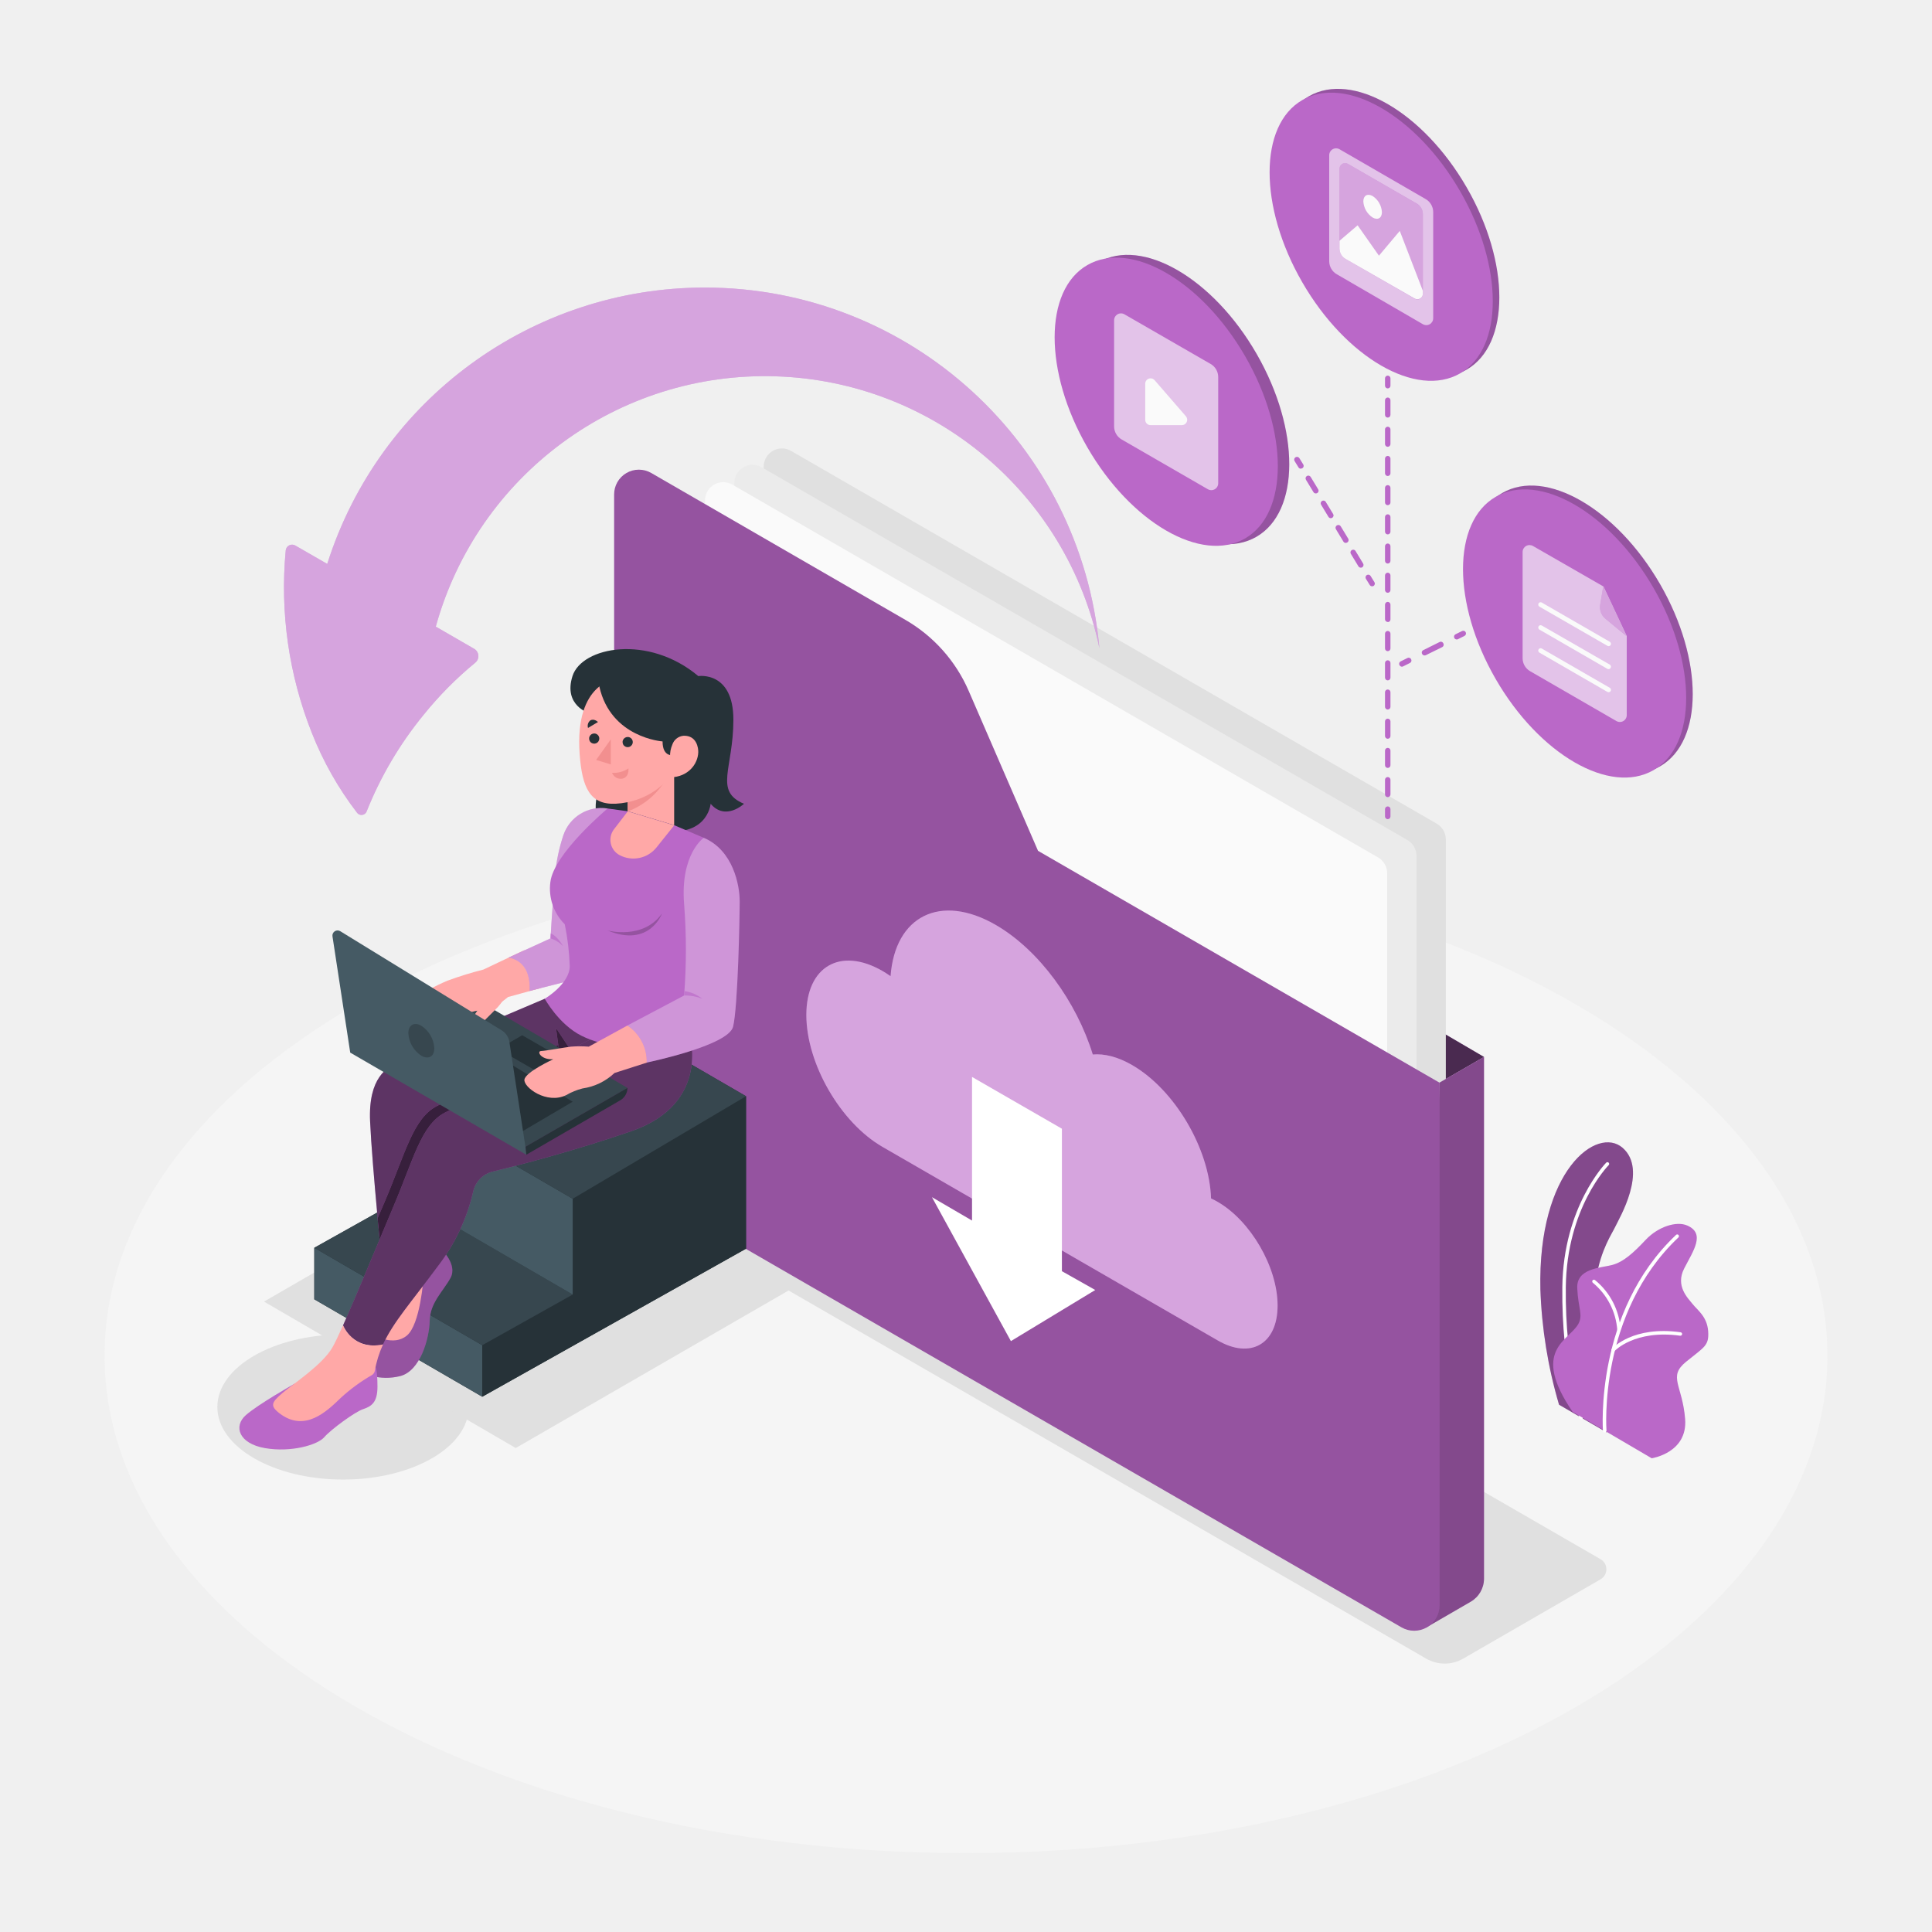
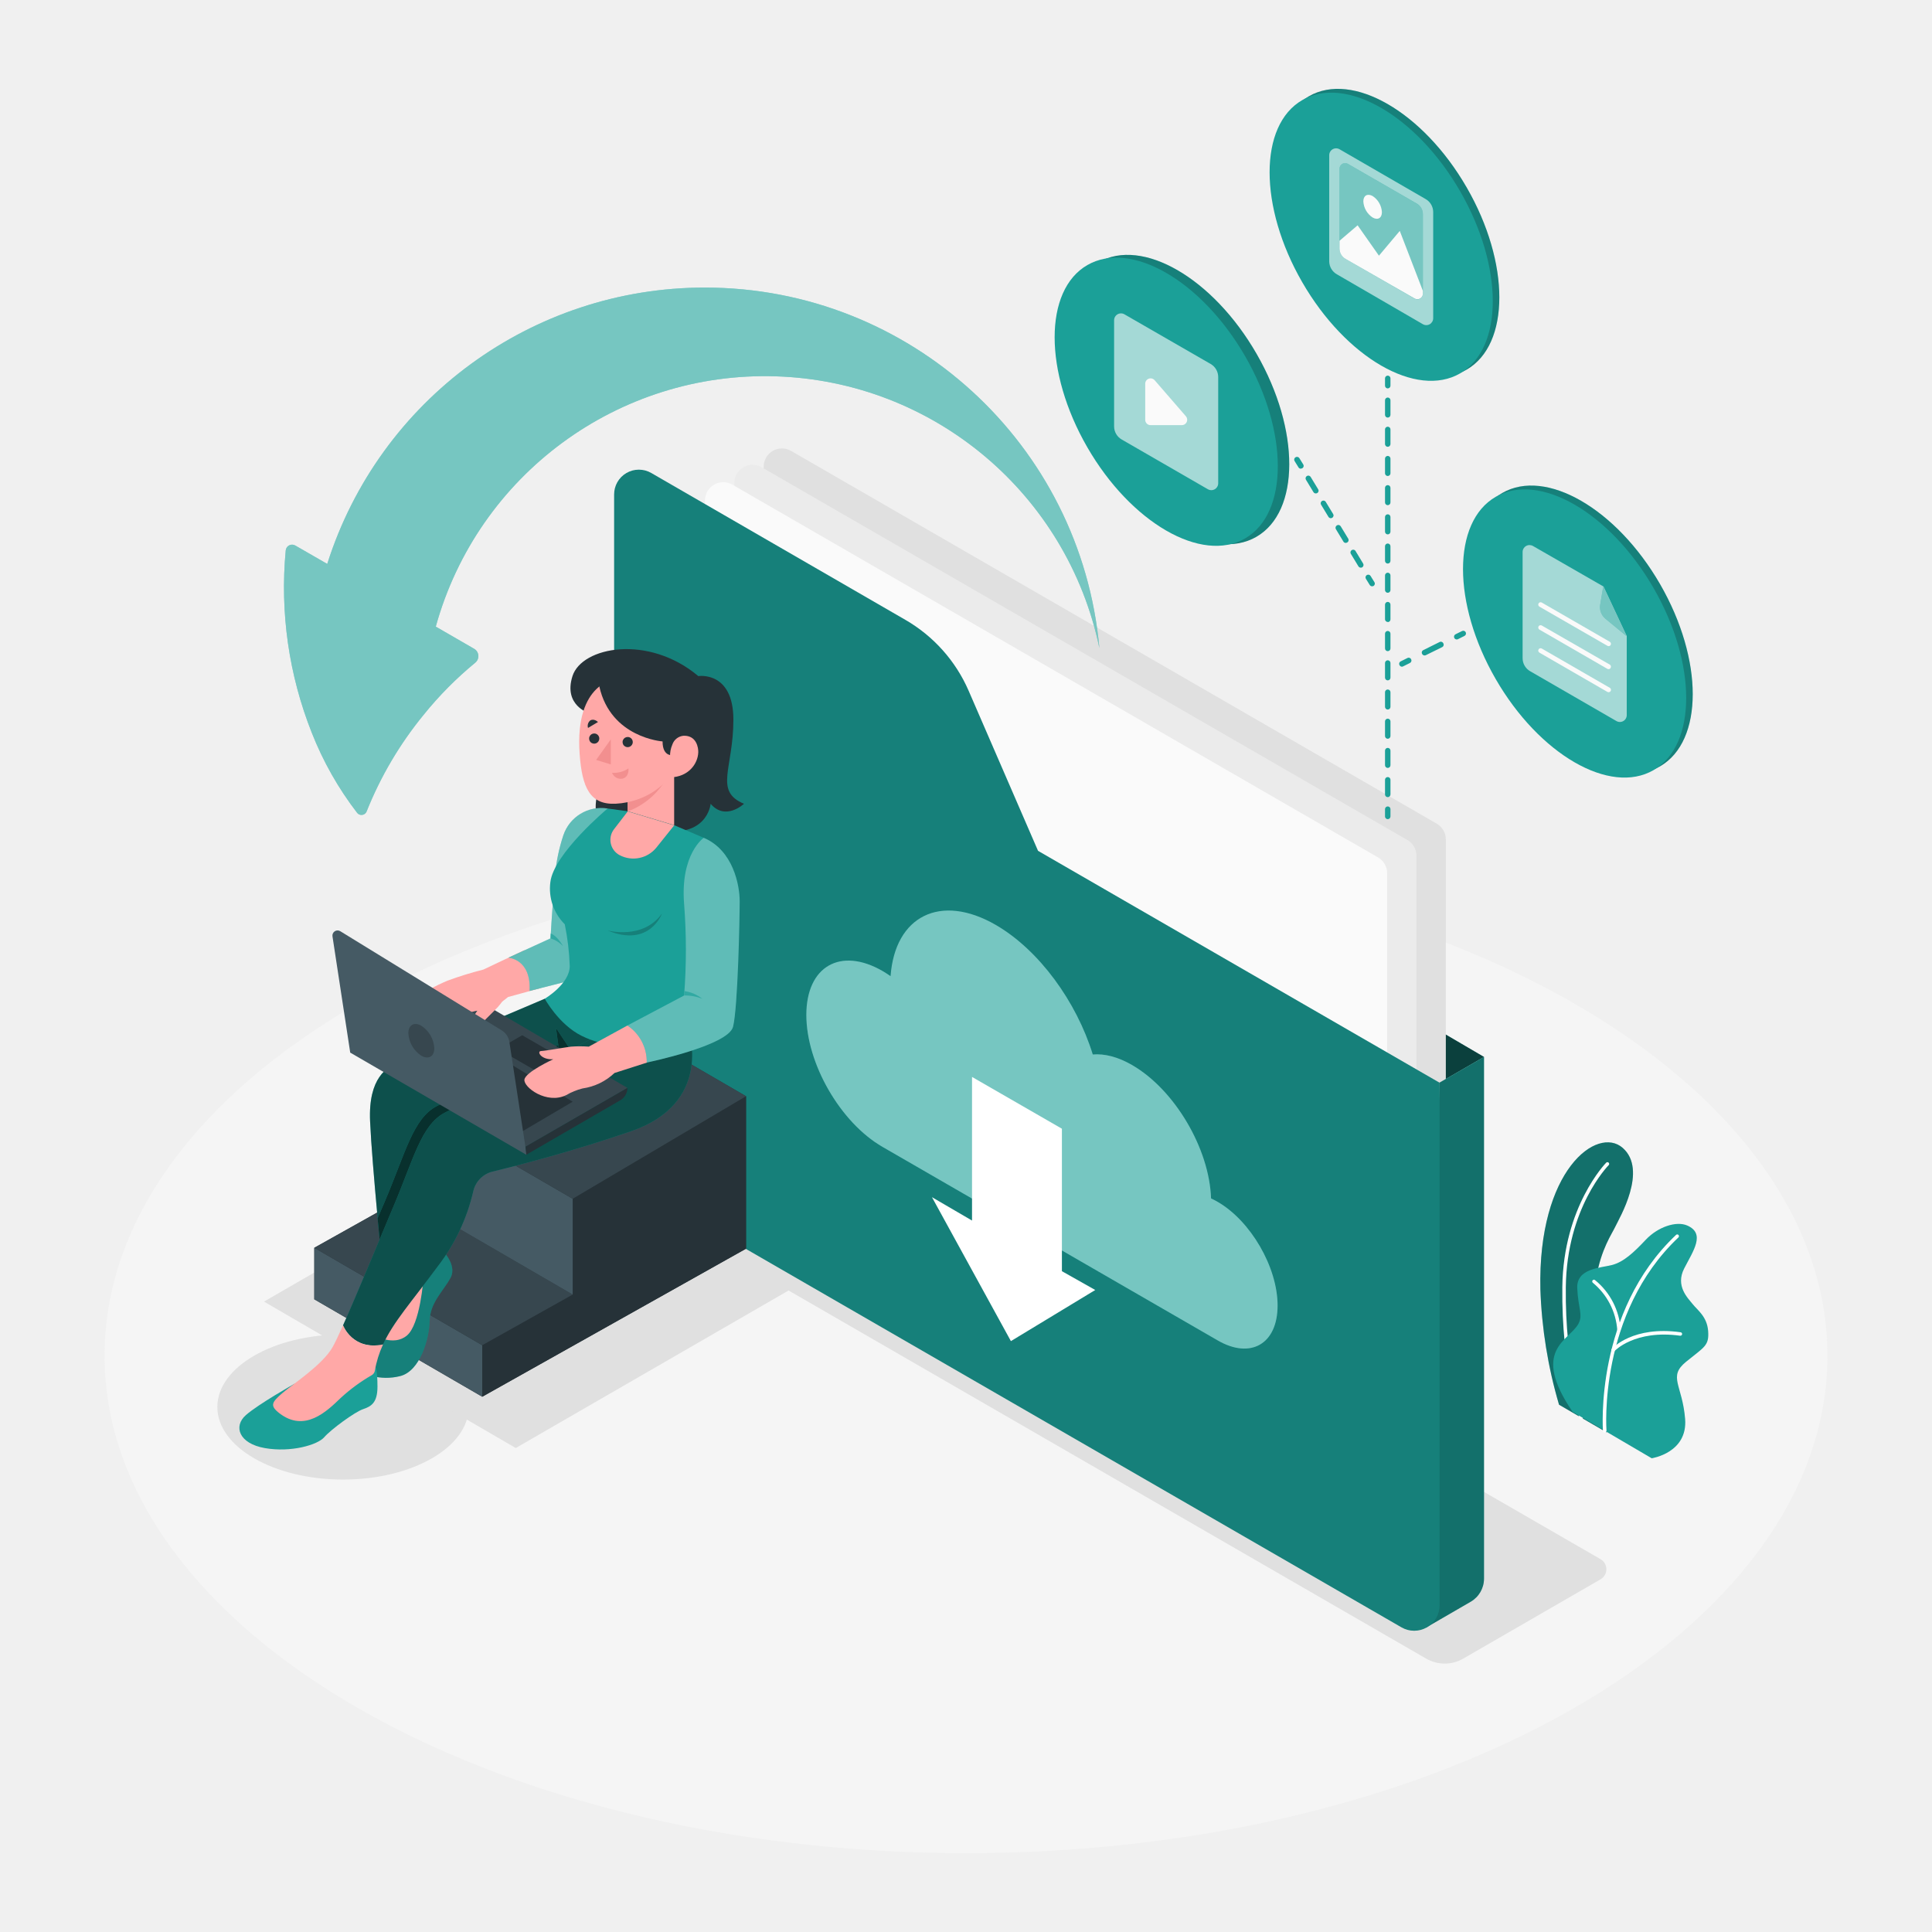
<svg xmlns="http://www.w3.org/2000/svg" viewBox="0 0 500 500">
  <g id="freepik--Floor--inject-2">
    <ellipse cx="250" cy="350.86" rx="222.94" ry="128.72" style="fill:#f5f5f5" />
  </g>
  <g id="freepik--Shadows--inject-2">
    <ellipse cx="88.78" cy="364.13" rx="32.53" ry="18.78" style="fill:#e0e0e0" />
    <polygon points="223.08 323.01 133.47 374.75 68.32 336.85 157.93 285.12 223.08 323.01" style="fill:#e0e0e0" />
    <path d="M369.11,429.26,148.82,302.07a3,3,0,0,1,0-5.21l35.56-20.53a9.51,9.51,0,0,1,9.54,0L414.21,403.51a3,3,0,0,1,0,5.22l-35.55,20.53A9.58,9.58,0,0,1,369.11,429.26Z" style="fill:#e0e0e0" />
  </g>
  <g id="freepik--Plant--inject-2">
-     <path d="M403.48,363.54l12.38,7.19s-6.25-19.94-2.78-40c1.31-7.58,4.06-11.34,5-13.36s8.44-14.54,1.87-20.3-22,5.7-21.3,36.6A119.76,119.76,0,0,0,403.48,363.54Z" style="fill:#BA68C8" />
+     <path d="M403.48,363.54l12.38,7.19s-6.25-19.94-2.78-40c1.31-7.58,4.06-11.34,5-13.36s8.44-14.54,1.87-20.3-22,5.7-21.3,36.6A119.76,119.76,0,0,0,403.48,363.54Z" style="fill:#1BA098" />
    <path d="M403.48,363.54l12.38,7.19s-6.25-19.94-2.78-40c1.31-7.58,4.06-11.34,5-13.36s8.44-14.54,1.87-20.3-22,5.7-21.3,36.6A119.76,119.76,0,0,0,403.48,363.54Z" style="opacity:0.3" />
    <path d="M409.23,367.33a.45.45,0,0,1-.42-.29c-.05-.13-4.72-13.11-4.48-33.94s11.24-32.09,11.35-32.2a.45.45,0,0,1,.64.64c-.11.11-10.85,11-11.09,31.57s4.38,33.49,4.42,33.62a.44.44,0,0,1-.26.57A.45.45,0,0,1,409.23,367.33Z" style="fill:#fff" />
-     <path d="M407,365.4l20.46,12s9.36-1.38,8.65-10.19-4.51-10.9.23-14.77,6-4.13,5.73-7.93-2.78-5.45-4-7-4.55-4.66-2.2-9.24,5.56-9,.81-11.1c-2.83-1.25-7.59.32-10.75,3.67s-5.75,5.76-8.74,6.54-9.23.84-9,6,1.55,6.93.3,9.22C406.09,347,396,349.28,407,365.4Z" style="fill:#BA68C8" />
+     <path d="M407,365.4l20.46,12s9.36-1.38,8.65-10.19-4.51-10.9.23-14.77,6-4.13,5.73-7.93-2.78-5.45-4-7-4.55-4.66-2.2-9.24,5.56-9,.81-11.1c-2.83-1.25-7.59.32-10.75,3.67s-5.75,5.76-8.74,6.54-9.23.84-9,6,1.55,6.93.3,9.22C406.09,347,396,349.28,407,365.4Z" style="fill:#1BA098" />
    <path d="M415.29,370.75a.46.46,0,0,1-.45-.41c0-.31-2.24-30.75,18.91-50.74a.44.44,0,0,1,.63,0,.46.46,0,0,1,0,.64c-20.83,19.69-18.65,49.71-18.62,50a.46.46,0,0,1-.41.49Z" style="fill:#fff" />
    <path d="M419,344.61a.45.45,0,0,1-.45-.41A17.5,17.5,0,0,0,412.25,332a.45.45,0,0,1-.1-.63.44.44,0,0,1,.62-.1,18,18,0,0,1,6.64,12.9.46.46,0,0,1-.42.48Z" style="fill:#fff" />
    <path d="M417.45,349.82a.42.42,0,0,1-.3-.12.44.44,0,0,1,0-.63c.22-.24,5.53-6,17.79-4.28a.45.45,0,0,1,.39.5.46.46,0,0,1-.51.39c-11.76-1.62-16.95,3.93-17,4A.44.44,0,0,1,417.45,349.82Z" style="fill:#fff" />
  </g>
  <g id="freepik--Folder--inject-2">
-     <polygon points="384.06 273.54 355.51 256.82 372.51 280.2 384.06 273.54" style="fill:#BA68C8" />
+     <polygon points="384.06 273.54 355.51 256.82 372.51 280.2 384.06 273.54" style="fill:#1BA098" />
    <polygon points="384.06 273.54 355.51 256.82 372.51 280.2 384.06 273.54" style="opacity:0.6" />
    <path d="M367.09,335.42,200,238.94a4.71,4.71,0,0,1-2.36-4.08V120.77a4.72,4.72,0,0,1,7.07-4.09l167.11,96.48a4.73,4.73,0,0,1,2.36,4.09V331.34A4.72,4.72,0,0,1,367.09,335.42Z" style="fill:#e0e0e0" />
-     <path d="M372.51,280.2l11.55-6.66v135a6.91,6.91,0,0,1-3.47,6l-11.41,6.61Z" style="fill:#BA68C8" />
+     <path d="M372.51,280.2l11.55-6.66v135a6.91,6.91,0,0,1-3.47,6l-11.41,6.61Z" style="fill:#1BA098" />
    <path d="M372.51,280.2l11.55-6.66v135a6.91,6.91,0,0,1-3.47,6l-11.41,6.61Z" style="opacity:0.3" />
    <path d="M359.51,339.69,192.4,243.21a4.74,4.74,0,0,1-2.35-4.09V125a4.71,4.71,0,0,1,7.07-4.08l167.11,96.48a4.71,4.71,0,0,1,2.36,4.08V335.6A4.72,4.72,0,0,1,359.51,339.69Z" style="fill:#ebebeb" />
    <path d="M351.92,344.15l-167.1-96.47a4.73,4.73,0,0,1-2.36-4.09V129.5a4.71,4.71,0,0,1,7.07-4.08L356.64,221.9A4.71,4.71,0,0,1,359,226V340.07A4.72,4.72,0,0,1,351.92,344.15Z" style="fill:#fafafa" />
-     <path d="M158.94,128V295.7a13.55,13.55,0,0,0,6.78,11.74l197,113.72a6.55,6.55,0,0,0,9.82-5.67V280.2l-103.9-60L250.69,178.8a39.24,39.24,0,0,0-16.4-18.39l-65.75-38A6.4,6.4,0,0,0,158.94,128Z" style="fill:#BA68C8" />
+     <path d="M158.94,128V295.7a13.55,13.55,0,0,0,6.78,11.74l197,113.72a6.55,6.55,0,0,0,9.82-5.67V280.2l-103.9-60L250.69,178.8a39.24,39.24,0,0,0-16.4-18.39l-65.75-38A6.4,6.4,0,0,0,158.94,128Z" style="fill:#1BA098" />
    <path d="M158.94,128V295.7a13.55,13.55,0,0,0,6.78,11.74l197,113.72a6.55,6.55,0,0,0,9.82-5.67V280.2l-103.9-60L250.69,178.8a39.24,39.24,0,0,0-16.4-18.39l-65.75-38A6.4,6.4,0,0,0,158.94,128Z" style="opacity:0.2" />
-     <path d="M315.06,311c-.55-.32-1.1-.6-1.64-.85C313,297.25,304,282,293,275.64c-3.71-2.15-7.19-3-10.19-2.74-4.2-13.62-13.85-27-25.09-33.52-14.34-8.28-26.1-2.31-27.24,13.25-.69-.48-1.39-.93-2.09-1.34-10.89-6.28-19.71-1.19-19.71,11.38s8.82,27.86,19.71,34.14l86.7,50.06c8.59,5,15.55.94,15.55-9S323.65,315.91,315.06,311Z" style="fill:#BA68C8" />
+     <path d="M315.06,311c-.55-.32-1.1-.6-1.64-.85C313,297.25,304,282,293,275.64c-3.71-2.15-7.19-3-10.19-2.74-4.2-13.62-13.85-27-25.09-33.52-14.34-8.28-26.1-2.31-27.24,13.25-.69-.48-1.39-.93-2.09-1.34-10.89-6.28-19.71-1.19-19.71,11.38s8.82,27.86,19.71,34.14l86.7,50.06c8.59,5,15.55.94,15.55-9S323.65,315.91,315.06,311Z" style="fill:#1BA098" />
    <path d="M315.06,311c-.55-.32-1.1-.6-1.64-.85C313,297.25,304,282,293,275.64c-3.71-2.15-7.19-3-10.19-2.74-4.2-13.62-13.85-27-25.09-33.52-14.34-8.28-26.1-2.31-27.24,13.25-.69-.48-1.39-.93-2.09-1.34-10.89-6.28-19.71-1.19-19.71,11.38s8.82,27.86,19.71,34.14l86.7,50.06c8.59,5,15.55.94,15.55-9S323.65,315.91,315.06,311Z" style="fill:#fff;opacity:0.4" />
    <polygon points="241.19 309.83 261.62 347.08 283.45 333.85 274.82 328.98 274.82 292.11 251.56 278.71 251.56 315.88 241.19 309.83" style="fill:#fff" />
  </g>
  <g id="freepik--Arrow--inject-2">
-     <path d="M182.42,74.42a102.53,102.53,0,0,0-97.73,71.52l-8.27-4.76a1.65,1.65,0,0,0-2.48,1.31,102,102,0,0,0,6.75,47.15,85,85,0,0,0,11.74,20.73,1.43,1.43,0,0,0,2.45-.36,95,95,0,0,1,14.74-25A93.11,93.11,0,0,1,123,171.5a2.19,2.19,0,0,0-.3-3.6l-9.92-5.73a88.4,88.4,0,0,1,171.74,5.55A102.53,102.53,0,0,0,182.42,74.42Z" style="fill:#BA68C8" />
+     <path d="M182.42,74.42a102.53,102.53,0,0,0-97.73,71.52l-8.27-4.76a1.65,1.65,0,0,0-2.48,1.31,102,102,0,0,0,6.75,47.15,85,85,0,0,0,11.74,20.73,1.43,1.43,0,0,0,2.45-.36,95,95,0,0,1,14.74-25A93.11,93.11,0,0,1,123,171.5a2.19,2.19,0,0,0-.3-3.6l-9.92-5.73a88.4,88.4,0,0,1,171.74,5.55A102.53,102.53,0,0,0,182.42,74.42Z" style="fill:#1BA098" />
    <path d="M182.42,74.42a102.53,102.53,0,0,0-97.73,71.52l-8.27-4.76a1.65,1.65,0,0,0-2.48,1.31,102,102,0,0,0,6.75,47.15,85,85,0,0,0,11.74,20.73,1.43,1.43,0,0,0,2.45-.36,95,95,0,0,1,14.74-25A93.11,93.11,0,0,1,123,171.5a2.19,2.19,0,0,0-.3-3.6l-9.92-5.73a88.4,88.4,0,0,1,171.74,5.55A102.53,102.53,0,0,0,182.42,74.42Z" style="fill:#fff;opacity:0.4" />
  </g>
  <g id="freepik--Files--inject-2">
-     <ellipse cx="359.15" cy="60.29" rx="23.58" ry="40.84" transform="translate(17.97 187.65) rotate(-30)" style="fill:#BA68C8" />
+     <ellipse cx="359.15" cy="60.29" rx="23.58" ry="40.84" transform="translate(17.97 187.65) rotate(-30)" style="fill:#1BA098" />
    <ellipse cx="359.15" cy="60.29" rx="23.58" ry="40.84" transform="translate(17.97 187.65) rotate(-30)" style="opacity:0.2" />
-     <ellipse cx="357.45" cy="61.26" rx="23.58" ry="40.84" transform="translate(17.26 186.94) rotate(-30)" style="fill:#BA68C8" />
-     <path d="M346,71,368.23,83.9a1.78,1.78,0,0,0,2.68-1.54V54.86a3.89,3.89,0,0,0-2-3.37L346.68,38.63A1.78,1.78,0,0,0,344,40.17v27.5A3.89,3.89,0,0,0,346,71Z" style="fill:#BA68C8" />
+     <ellipse cx="357.45" cy="61.26" rx="23.58" ry="40.84" transform="translate(17.26 186.94) rotate(-30)" style="fill:#1BA098" />
+     <path d="M346,71,368.23,83.9a1.78,1.78,0,0,0,2.68-1.54V54.86a3.89,3.89,0,0,0-2-3.37L346.68,38.63A1.78,1.78,0,0,0,344,40.17v27.5A3.89,3.89,0,0,0,346,71Z" style="fill:#1BA098" />
    <path d="M346,71,368.23,83.9a1.78,1.78,0,0,0,2.68-1.54V54.86a3.89,3.89,0,0,0-2-3.37L346.68,38.63A1.78,1.78,0,0,0,344,40.17v27.5A3.89,3.89,0,0,0,346,71Z" style="fill:#fff;opacity:0.6" />
-     <path d="M348.23,67,366.1,77.27A1.42,1.42,0,0,0,368.24,76V55.4a3.12,3.12,0,0,0-1.56-2.7L348.81,42.39a1.43,1.43,0,0,0-2.14,1.24V64.26A3.12,3.12,0,0,0,348.23,67Z" style="fill:#BA68C8" />
+     <path d="M348.23,67,366.1,77.27A1.42,1.42,0,0,0,368.24,76V55.4a3.12,3.12,0,0,0-1.56-2.7L348.81,42.39a1.43,1.43,0,0,0-2.14,1.24V64.26A3.12,3.12,0,0,0,348.23,67Z" style="fill:#1BA098" />
    <path d="M368.24,55.4V76a1.42,1.42,0,0,1-2.14,1.24L348.23,67a3.09,3.09,0,0,1-1.56-2.69V43.63a1.42,1.42,0,0,1,2.14-1.24l17.87,10.32A3.09,3.09,0,0,1,368.24,55.4Z" style="fill:#fff;opacity:0.4" />
    <path d="M368.24,75.27V76a1.42,1.42,0,0,1-2.14,1.24L348.23,67a3.09,3.09,0,0,1-1.56-2.69v-2l4.68-4,5.52,7.86,5.39-6.41Z" style="fill:#fafafa" />
    <path d="M352.83,52.12a5.34,5.34,0,0,0,2.4,4.17c1.33.77,2.41.15,2.41-1.39a5.34,5.34,0,0,0-2.41-4.17C353.91,50,352.83,50.59,352.83,52.12Z" style="fill:#fafafa" />
-     <ellipse cx="409.2" cy="162.96" rx="23.58" ry="40.84" transform="translate(-26.66 226.43) rotate(-30)" style="fill:#BA68C8" />
+     <ellipse cx="409.2" cy="162.96" rx="23.58" ry="40.84" transform="translate(-26.66 226.43) rotate(-30)" style="fill:#1BA098" />
    <ellipse cx="409.2" cy="162.96" rx="23.58" ry="40.84" transform="translate(-26.66 226.43) rotate(-30)" style="opacity:0.2" />
-     <ellipse cx="407.5" cy="163.94" rx="23.58" ry="40.84" transform="translate(-27.37 225.72) rotate(-30)" style="fill:#BA68C8" />
-     <path d="M396.73,141.3a1.79,1.79,0,0,0-2.68,1.55v27.5a3.87,3.87,0,0,0,1.95,3.36l22.28,12.87A1.78,1.78,0,0,0,421,185V164.59l-6-12.79Z" style="fill:#BA68C8" />
+     <ellipse cx="407.5" cy="163.94" rx="23.58" ry="40.84" transform="translate(-27.37 225.72) rotate(-30)" style="fill:#1BA098" />
+     <path d="M396.73,141.3a1.79,1.79,0,0,0-2.68,1.55v27.5a3.87,3.87,0,0,0,1.95,3.36l22.28,12.87A1.78,1.78,0,0,0,421,185V164.59l-6-12.79Z" style="fill:#1BA098" />
    <path d="M396.73,141.3a1.79,1.79,0,0,0-2.68,1.55v27.5a3.87,3.87,0,0,0,1.95,3.36l22.28,12.87A1.78,1.78,0,0,0,421,185V164.59l-6-12.79Z" style="fill:#fff;opacity:0.6" />
-     <path d="M414.13,156.48l.78-4.68,6,12.8-5.45-4.49A3.87,3.87,0,0,1,414.13,156.48Z" style="fill:#BA68C8" />
+     <path d="M414.13,156.48l.78-4.68,6,12.8-5.45-4.49A3.87,3.87,0,0,1,414.13,156.48Z" style="fill:#1BA098" />
    <path d="M414.13,156.48l.78-4.68,6,12.8-5.45-4.49A3.87,3.87,0,0,1,414.13,156.48Z" style="fill:#fff;opacity:0.4" />
    <path d="M416.3,167.22a.61.61,0,0,1-.31-.09L398.4,157a.62.62,0,0,1-.22-.84.61.61,0,0,1,.83-.22l17.6,10.15a.62.62,0,0,1,.22.84A.6.6,0,0,1,416.3,167.22Z" style="fill:#fafafa" />
    <path d="M416.3,173.18a.71.71,0,0,1-.31-.08L398.4,162.94a.62.62,0,0,1-.22-.84.61.61,0,0,1,.83-.22L416.61,172a.62.62,0,0,1,.22.84A.6.6,0,0,1,416.3,173.18Z" style="fill:#fafafa" />
    <path d="M416.3,179.14a.71.71,0,0,1-.31-.08L398.4,168.9a.62.62,0,0,1-.22-.84.61.61,0,0,1,.83-.22L416.61,178a.61.61,0,0,1-.31,1.14Z" style="fill:#fafafa" />
-     <ellipse cx="303.51" cy="103" rx="23.58" ry="40.84" transform="matrix(0.87, -0.5, 0.5, 0.87, -10.84, 165.55)" style="fill:#BA68C8" />
+     <ellipse cx="303.51" cy="103" rx="23.58" ry="40.84" transform="matrix(0.87, -0.5, 0.5, 0.87, -10.84, 165.55)" style="fill:#1BA098" />
    <ellipse cx="303.51" cy="103" rx="23.58" ry="40.84" transform="matrix(0.87, -0.5, 0.5, 0.87, -10.84, 165.55)" style="opacity:0.2" />
-     <ellipse cx="301.82" cy="103.97" rx="23.58" ry="40.84" transform="translate(-11.55 164.84) rotate(-30)" style="fill:#BA68C8" />
-     <path d="M290.31,113.75l22.28,12.86a1.78,1.78,0,0,0,2.68-1.54V97.57a3.89,3.89,0,0,0-1.95-3.37L291,81.34a1.78,1.78,0,0,0-2.67,1.54v27.5A3.9,3.9,0,0,0,290.31,113.75Z" style="fill:#BA68C8" />
+     <ellipse cx="301.82" cy="103.97" rx="23.58" ry="40.84" transform="translate(-11.55 164.84) rotate(-30)" style="fill:#1BA098" />
+     <path d="M290.31,113.75l22.28,12.86a1.78,1.78,0,0,0,2.68-1.54V97.57a3.89,3.89,0,0,0-1.95-3.37L291,81.34a1.78,1.78,0,0,0-2.67,1.54v27.5A3.9,3.9,0,0,0,290.31,113.75Z" style="fill:#1BA098" />
    <path d="M290.31,113.75l22.28,12.86a1.78,1.78,0,0,0,2.68-1.54V97.57a3.89,3.89,0,0,0-1.95-3.37L291,81.34a1.78,1.78,0,0,0-2.67,1.54v27.5A3.9,3.9,0,0,0,290.31,113.75Z" style="fill:#fff;opacity:0.6" />
    <path d="M296.38,99.31v9.33a1.39,1.39,0,0,0,1.39,1.39h8.09a1.39,1.39,0,0,0,1.05-2.3l-8.09-9.33A1.39,1.39,0,0,0,296.38,99.31Z" style="fill:#fafafa" />
-     <path d="M359.15,100.52a.71.71,0,0,1-.71-.71V97.92a.71.71,0,0,1,.71-.71.7.7,0,0,1,.7.71v1.89A.7.7,0,0,1,359.15,100.52Z" style="fill:#BA68C8" />
-     <path d="M359.15,206.3a.71.71,0,0,1-.71-.71v-3.78a.71.71,0,0,1,.71-.71.7.7,0,0,1,.7.71v3.78A.7.7,0,0,1,359.15,206.3Zm0-7.56a.71.71,0,0,1-.71-.71v-3.77a.71.71,0,0,1,.71-.71.7.7,0,0,1,.7.71V198A.7.7,0,0,1,359.15,198.74Zm0-7.55a.71.71,0,0,1-.71-.71V186.7a.71.71,0,0,1,.71-.71.7.7,0,0,1,.7.71v3.78A.7.7,0,0,1,359.15,191.19Zm0-7.56a.71.71,0,0,1-.71-.71v-3.78a.7.7,0,0,1,.71-.7.7.7,0,0,1,.7.7v3.78A.7.7,0,0,1,359.15,183.63Zm0-7.55a.71.71,0,0,1-.71-.71v-3.78a.71.71,0,0,1,.71-.71.7.7,0,0,1,.7.71v3.78A.7.7,0,0,1,359.15,176.08Zm0-7.56a.71.71,0,0,1-.71-.71V164a.71.71,0,0,1,.71-.71.7.7,0,0,1,.7.71v3.78A.7.7,0,0,1,359.15,168.52Zm0-7.56a.7.7,0,0,1-.71-.7v-3.78a.71.71,0,0,1,.71-.71.7.7,0,0,1,.7.71v3.78A.7.7,0,0,1,359.15,161Zm0-7.55a.71.71,0,0,1-.71-.71v-3.78a.71.71,0,0,1,.71-.71.7.7,0,0,1,.7.71v3.78A.7.7,0,0,1,359.15,153.41Zm0-7.56a.71.71,0,0,1-.71-.71v-3.77a.71.71,0,0,1,.71-.71.7.7,0,0,1,.7.71v3.77A.7.7,0,0,1,359.15,145.85Zm0-7.55a.71.71,0,0,1-.71-.71v-3.78a.71.71,0,0,1,.71-.71.7.7,0,0,1,.7.71v3.78A.7.7,0,0,1,359.15,138.3Zm0-7.56a.71.71,0,0,1-.71-.71v-3.78a.7.7,0,0,1,.71-.7.7.7,0,0,1,.7.7V130A.7.7,0,0,1,359.15,130.74Zm0-7.55a.71.71,0,0,1-.71-.71V118.7a.71.71,0,0,1,.71-.71.7.7,0,0,1,.7.71v3.78A.7.7,0,0,1,359.15,123.19Zm0-7.56a.71.71,0,0,1-.71-.71v-3.78a.71.71,0,0,1,.71-.71.7.7,0,0,1,.7.71v3.78A.7.7,0,0,1,359.15,115.63Zm0-7.56a.7.7,0,0,1-.71-.7v-3.78a.71.71,0,0,1,.71-.71.7.7,0,0,1,.7.71v3.78A.7.7,0,0,1,359.15,108.07Z" style="fill:#BA68C8" />
-     <path d="M359.15,212a.7.7,0,0,1-.71-.7v-1.89a.71.71,0,0,1,.71-.71.7.7,0,0,1,.7.71v1.89A.7.7,0,0,1,359.15,212Z" style="fill:#BA68C8" />
-     <path d="M377,165.49a.69.69,0,0,1-.63-.39.7.7,0,0,1,.32-.95l1.69-.84a.7.7,0,1,1,.63,1.26l-1.69.85A.71.71,0,0,1,377,165.49Z" style="fill:#BA68C8" />
-     <path d="M368.68,169.63a.69.69,0,0,1-.63-.39.7.7,0,0,1,.32-1l4.16-2.07a.71.71,0,0,1,1,.32.71.71,0,0,1-.32,1L369,169.56A.71.71,0,0,1,368.68,169.63Z" style="fill:#BA68C8" />
-     <path d="M362.83,172.54a.69.69,0,0,1-.63-.39.7.7,0,0,1,.32-1l1.69-.84a.71.71,0,0,1,1,.32.71.71,0,0,1-.32.95l-1.69.84A.71.71,0,0,1,362.83,172.54Z" style="fill:#BA68C8" />
-     <path d="M336.65,121.3a.69.69,0,0,1-.6-.34l-1-1.62a.7.7,0,0,1,.23-1,.72.72,0,0,1,1,.24l1,1.62a.7.7,0,0,1-.61,1.07Z" style="fill:#BA68C8" />
-     <path d="M352.17,146.91a.71.71,0,0,1-.61-.34l-1.94-3.2a.71.71,0,1,1,1.21-.74l1.94,3.2a.72.72,0,0,1-.24,1A.68.68,0,0,1,352.17,146.91Zm-3.88-6.4a.71.71,0,0,1-.61-.34l-1.94-3.2a.72.72,0,0,1,.24-1,.71.71,0,0,1,1,.24l1.94,3.2a.72.72,0,0,1-.6,1.08Zm-3.88-6.4a.73.73,0,0,1-.61-.35l-1.94-3.2a.71.71,0,0,1,1.21-.73L345,133a.7.7,0,0,1-.23,1A.75.75,0,0,1,344.41,134.11Zm-3.88-6.41a.72.72,0,0,1-.61-.34l-1.94-3.2a.71.71,0,0,1,1.22-.73l1.94,3.2a.7.7,0,0,1-.61,1.07Z" style="fill:#BA68C8" />
-     <path d="M355.08,151.73a.7.7,0,0,1-.6-.35l-1-1.61a.71.71,0,0,1,1.21-.74l1,1.62a.7.7,0,0,1-.24,1A.7.7,0,0,1,355.08,151.73Z" style="fill:#BA68C8" />
+     <path d="M359.15,100.52a.71.71,0,0,1-.71-.71V97.92a.71.71,0,0,1,.71-.71.7.7,0,0,1,.7.71v1.89A.7.7,0,0,1,359.15,100.52Z" style="fill:#1BA098" />
+     <path d="M359.15,206.3a.71.71,0,0,1-.71-.71v-3.78a.71.71,0,0,1,.71-.71.7.7,0,0,1,.7.71v3.78A.7.7,0,0,1,359.15,206.3Zm0-7.56a.71.71,0,0,1-.71-.71v-3.77a.71.71,0,0,1,.71-.71.7.7,0,0,1,.7.71V198A.7.7,0,0,1,359.15,198.74Zm0-7.55a.71.71,0,0,1-.71-.71V186.7a.71.71,0,0,1,.71-.71.7.7,0,0,1,.7.71v3.78A.7.7,0,0,1,359.15,191.19Zm0-7.56a.71.71,0,0,1-.71-.71v-3.78a.7.7,0,0,1,.71-.7.7.7,0,0,1,.7.7v3.78A.7.7,0,0,1,359.15,183.63Zm0-7.55a.71.71,0,0,1-.71-.71v-3.78a.71.71,0,0,1,.71-.71.7.7,0,0,1,.7.71v3.78A.7.7,0,0,1,359.15,176.08Zm0-7.56a.71.71,0,0,1-.71-.71V164a.71.71,0,0,1,.71-.71.7.7,0,0,1,.7.71v3.78A.7.7,0,0,1,359.15,168.52Zm0-7.56a.7.7,0,0,1-.71-.7v-3.78a.71.71,0,0,1,.71-.71.7.7,0,0,1,.7.71v3.78A.7.7,0,0,1,359.15,161Zm0-7.55a.71.71,0,0,1-.71-.71v-3.78a.71.71,0,0,1,.71-.71.7.7,0,0,1,.7.71v3.78A.7.7,0,0,1,359.15,153.41Zm0-7.56a.71.71,0,0,1-.71-.71v-3.77a.71.71,0,0,1,.71-.71.7.7,0,0,1,.7.71v3.77A.7.7,0,0,1,359.15,145.85Zm0-7.55a.71.71,0,0,1-.71-.71v-3.78a.71.71,0,0,1,.71-.71.7.7,0,0,1,.7.71v3.78A.7.7,0,0,1,359.15,138.3Zm0-7.56a.71.71,0,0,1-.71-.71v-3.78a.7.7,0,0,1,.71-.7.7.7,0,0,1,.7.7V130A.7.7,0,0,1,359.15,130.74Zm0-7.55a.71.71,0,0,1-.71-.71V118.7a.71.71,0,0,1,.71-.71.7.7,0,0,1,.7.71v3.78A.7.7,0,0,1,359.15,123.19Zm0-7.56a.71.71,0,0,1-.71-.71v-3.78a.71.71,0,0,1,.71-.71.7.7,0,0,1,.7.71v3.78A.7.7,0,0,1,359.15,115.63Zm0-7.56a.7.7,0,0,1-.71-.7v-3.78a.71.71,0,0,1,.71-.71.7.7,0,0,1,.7.71v3.78A.7.7,0,0,1,359.15,108.07Z" style="fill:#1BA098" />
+     <path d="M359.15,212a.7.7,0,0,1-.71-.7v-1.89a.71.71,0,0,1,.71-.71.7.7,0,0,1,.7.71v1.89A.7.7,0,0,1,359.15,212Z" style="fill:#1BA098" />
+     <path d="M377,165.49a.69.69,0,0,1-.63-.39.7.7,0,0,1,.32-.95l1.69-.84a.7.7,0,1,1,.63,1.26l-1.69.85A.71.71,0,0,1,377,165.49Z" style="fill:#1BA098" />
+     <path d="M368.68,169.63a.69.69,0,0,1-.63-.39.7.7,0,0,1,.32-1l4.16-2.07a.71.71,0,0,1,1,.32.71.71,0,0,1-.32,1L369,169.56A.71.71,0,0,1,368.68,169.63Z" style="fill:#1BA098" />
+     <path d="M362.83,172.54a.69.69,0,0,1-.63-.39.7.7,0,0,1,.32-1l1.69-.84a.71.71,0,0,1,1,.32.71.71,0,0,1-.32.95l-1.69.84A.71.71,0,0,1,362.83,172.54Z" style="fill:#1BA098" />
+     <path d="M336.65,121.3a.69.69,0,0,1-.6-.34l-1-1.62a.7.7,0,0,1,.23-1,.72.72,0,0,1,1,.24l1,1.62a.7.7,0,0,1-.61,1.07Z" style="fill:#1BA098" />
+     <path d="M352.17,146.91a.71.71,0,0,1-.61-.34l-1.94-3.2a.71.71,0,1,1,1.21-.74l1.94,3.2a.72.72,0,0,1-.24,1A.68.68,0,0,1,352.17,146.91Zm-3.88-6.4a.71.71,0,0,1-.61-.34l-1.94-3.2a.72.72,0,0,1,.24-1,.71.71,0,0,1,1,.24l1.94,3.2a.72.72,0,0,1-.6,1.08Zm-3.88-6.4a.73.73,0,0,1-.61-.35l-1.94-3.2a.71.71,0,0,1,1.21-.73L345,133a.7.7,0,0,1-.23,1A.75.75,0,0,1,344.41,134.11Zm-3.88-6.41a.72.72,0,0,1-.61-.34l-1.94-3.2a.71.71,0,0,1,1.22-.73l1.94,3.2a.7.7,0,0,1-.61,1.07Z" style="fill:#1BA098" />
+     <path d="M355.08,151.73a.7.7,0,0,1-.6-.35l-1-1.61a.71.71,0,0,1,1.21-.74l1,1.62a.7.7,0,0,1-.24,1A.7.7,0,0,1,355.08,151.73Z" style="fill:#1BA098" />
  </g>
  <g id="freepik--Stairs--inject-2">
    <polygon points="149.62 258.49 104.76 285.02 104.76 309.81 81.34 322.93 81.34 336.26 124.8 361.47 193.07 323.16 193.07 283.7 149.62 258.49" style="fill:#263238" />
    <polygon points="81.34 322.93 124.8 348.14 124.8 361.47 81.34 336.26 81.34 322.93" style="fill:#455a64" />
    <polygon points="148.21 310.24 148.21 335.03 124.8 348.14 124.8 361.47 193.07 323.16 193.07 283.7 148.21 310.24" style="fill:#263238" />
    <polygon points="124.8 348.14 148.21 335.03 104.76 309.81 81.34 322.93 124.8 348.14" style="fill:#37474f" />
    <polygon points="148.21 335.03 148.21 310.24 104.76 285.02 104.76 309.81 148.21 335.03" style="fill:#455a64" />
    <polygon points="148.21 310.24 104.76 285.02 149.62 258.49 193.07 283.7 148.21 310.24" style="fill:#37474f" />
  </g>
  <g id="freepik--Character--inject-2">
    <path d="M160.52,193.37s-10.7,15-4.34,20.19,20.31,1,20.87-1.47S160.52,193.37,160.52,193.37Z" style="fill:#263238" />
    <path d="M112.72,324.65,97,345.57l4.37,3.45s6.3-1.32,8.53-9.64A100,100,0,0,0,112.72,324.65Z" style="fill:#ffa8a7" />
-     <path d="M114.14,323.23s4.37,4,2.44,7.51-5.28,6.4-5.38,11.07-2.44,13-7.62,14.32-10.25-.48-10.15-2.32S97,345.57,97,345.57s4.76,2.95,8.27.1,4.32-14.82,4.32-14.82Z" style="fill:#BA68C8" />
+     <path d="M114.14,323.23s4.37,4,2.44,7.51-5.28,6.4-5.38,11.07-2.44,13-7.62,14.32-10.25-.48-10.15-2.32S97,345.57,97,345.57s4.76,2.95,8.27.1,4.32-14.82,4.32-14.82Z" style="fill:#1BA098" />
    <path d="M114.14,323.23s4.37,4,2.44,7.51-5.28,6.4-5.38,11.07-2.44,13-7.62,14.32-10.25-.48-10.15-2.32S97,345.57,97,345.57s4.76,2.95,8.27.1,4.32-14.82,4.32-14.82Z" style="opacity:0.2" />
-     <path d="M141,258.47s-35.06,14.83-37.9,16.29-7.82,4-7.32,15.43,3.37,39.74,3.37,39.74l19.22-37L168,269.34Z" style="fill:#BA68C8" />
+     <path d="M141,258.47s-35.06,14.83-37.9,16.29-7.82,4-7.32,15.43,3.37,39.74,3.37,39.74l19.22-37L168,269.34Z" style="fill:#1BA098" />
    <path d="M141,258.47s-35.06,14.83-37.9,16.29-7.82,4-7.32,15.43,3.37,39.74,3.37,39.74l19.22-37L168,269.34Z" style="opacity:0.5" />
-     <path d="M97.72,315.28c.74,8.08,1.41,14.65,1.41,14.65l19.22-37,35.39-16.85-8-6.29c-11.31,5.68-27.74,13.92-32.65,16.44-6.24,3.2-8.17,12.25-13.55,24.82C98.93,312.43,98.33,313.83,97.72,315.28Z" style="fill:#BA68C8" />
+     <path d="M97.72,315.28c.74,8.08,1.41,14.65,1.41,14.65l19.22-37,35.39-16.85-8-6.29c-11.31,5.68-27.74,13.92-32.65,16.44-6.24,3.2-8.17,12.25-13.55,24.82C98.93,312.43,98.33,313.83,97.72,315.28Z" style="fill:#1BA098" />
    <path d="M97.72,315.28c.74,8.08,1.41,14.65,1.41,14.65l19.22-37,35.39-16.85-8-6.29c-11.31,5.68-27.74,13.92-32.65,16.44-6.24,3.2-8.17,12.25-13.55,24.82C98.93,312.43,98.33,313.83,97.72,315.28Z" style="opacity:0.7" />
-     <polygon points="143.89 266.03 147.51 271.5 144.68 271.93 143.89 266.03" style="fill:#BA68C8" />
+     <polygon points="143.89 266.03 147.51 271.5 144.68 271.93 143.89 266.03" style="fill:#1BA098" />
    <polygon points="143.89 266.03 147.51 271.5 144.68 271.93 143.89 266.03" style="opacity:0.7" />
-     <path d="M97.19,353.81s.5.84.5,5.07S96,364,93.91,364.71s-8.3,5.26-10,7.24-8.56,4-15.34,2.82-8.21-5.66-4.95-8.53,12.55-8.1,12.55-8.1Z" style="fill:#BA68C8" />
-     <path d="M178.37,267.23l-15.08-3.49s-41.89,21-48.13,24.2S107,300.2,101.6,312.77c-4,9.46-9.33,22.44-12.82,30.24,0,0,2.48,6.58,10.34,4.93h0c2.66-5.81,7.36-11,14.2-20.24a50.45,50.45,0,0,0,9.14-19.3,6.77,6.77,0,0,1,5-5.19c6.91-1.68,21-5.33,35.88-10.45C184.31,285.54,178.37,267.23,178.37,267.23Z" style="fill:#BA68C8" />
+     <path d="M97.19,353.81s.5.84.5,5.07S96,364,93.91,364.71s-8.3,5.26-10,7.24-8.56,4-15.34,2.82-8.21-5.66-4.95-8.53,12.55-8.1,12.55-8.1Z" style="fill:#1BA098" />
+     <path d="M178.37,267.23l-15.08-3.49s-41.89,21-48.13,24.2S107,300.2,101.6,312.77c-4,9.46-9.33,22.44-12.82,30.24,0,0,2.48,6.58,10.34,4.93h0c2.66-5.81,7.36-11,14.2-20.24a50.45,50.45,0,0,0,9.14-19.3,6.77,6.77,0,0,1,5-5.19c6.91-1.68,21-5.33,35.88-10.45C184.31,285.54,178.37,267.23,178.37,267.23Z" style="fill:#1BA098" />
    <path d="M178.37,267.23l-15.08-3.49s-41.89,21-48.13,24.2S107,300.2,101.6,312.77c-4,9.46-9.33,22.44-12.82,30.24,0,0,2.48,6.58,10.34,4.93h0c2.66-5.81,7.36-11,14.2-20.24a50.45,50.45,0,0,0,9.14-19.3,6.77,6.77,0,0,1,5-5.19c6.91-1.68,21-5.33,35.88-10.45C184.31,285.54,178.37,267.23,178.37,267.23Z" style="opacity:0.5" />
    <path d="M88.78,343c-1.15,2.57-2.1,4.58-2.75,5.71-2.63,4.57-10.3,9.52-13,11.86s-3.27,3.22-.69,5.2c6.53,5,12.19-.46,15.85-4a45.34,45.34,0,0,1,8-5.87A1.63,1.63,0,0,0,97,354.8a27.35,27.35,0,0,1,2.13-6.86h0C91.26,349.59,88.78,343,88.78,343Z" style="fill:#ffa8a7" />
    <polygon points="162.38 281.55 136.01 296.77 92.16 271.42 118.53 255.88 162.38 281.55" style="fill:#37474f" />
    <polygon points="138.84 277.21 128.95 271.5 135.15 267.92 145.05 273.63 138.84 277.21" style="fill:#263238" />
    <polygon points="134.88 292.97 148.21 285.12 122.17 269.36 134.88 292.97" style="fill:#263238" />
    <path d="M135.66,245.92l-10.55,5a93.49,93.49,0,0,0-9.31,2.88s-7.34,3-7.68,5,5.51,6.71,10.64,4.4a16.71,16.71,0,0,1,4.29-1.55,15,15,0,0,0,8.43-3.62l8.53-2.34S144.41,247.15,135.66,245.92Z" style="fill:#ffa8a7" />
    <path d="M128.83,260.64c-1.22,1.31-4.7,4.61-5.46,5.56s-2.56-1.5.59-5.15a29.63,29.63,0,0,0,7.6-4.14A29.87,29.87,0,0,1,128.83,260.64Z" style="fill:#ffa8a7" />
-     <path d="M157.25,209.24h0a10.36,10.36,0,0,0-11.46,6.95,45.43,45.43,0,0,0-2.15,10.37c-.91,10.86-1.16,16.29-1.16,16.29l-10.92,5s5.9.28,5.5,8.6L150.65,253Z" style="fill:#BA68C8" />
+     <path d="M157.25,209.24h0a10.36,10.36,0,0,0-11.46,6.95,45.43,45.43,0,0,0-2.15,10.37c-.91,10.86-1.16,16.29-1.16,16.29l-10.92,5s5.9.28,5.5,8.6L150.65,253Z" style="fill:#1BA098" />
    <path d="M157.25,209.24h0a10.36,10.36,0,0,0-11.46,6.95,45.43,45.43,0,0,0-2.15,10.37c-.91,10.86-1.16,16.29-1.16,16.29l-10.92,5s5.85.28,5.5,8.6L150.65,253Z" style="fill:#fff;opacity:0.3" />
-     <path d="M142.48,242.85a7.55,7.55,0,0,1,3.22,2s-1.32-2.5-3.16-3.27Z" style="fill:#BA68C8" />
+     <path d="M142.48,242.85a7.55,7.55,0,0,1,3.22,2s-1.32-2.5-3.16-3.27Z" style="fill:#1BA098" />
    <path d="M142.48,242.85a7.55,7.55,0,0,1,3.22,2s-1.32-2.5-3.16-3.27Z" style="fill:#fff;opacity:0.1" />
    <path d="M152.47,184.58s-6.74-2-4.31-9.61,19.62-10.87,32.56,0c0,0,9.08-1.4,9.08,11.28s-5.08,18.47,2.74,21.77c0,0-4.77,4.52-8.63,0,0,0-.81,9.9-15.44,6.45Z" style="fill:#263238" />
-     <path d="M174.47,213.56l7.66,3.26v22.46a49.82,49.82,0,0,0-3.83,18.12v11.12s-15.66,5.58-27.8-.46c-5.88-2.92-9.52-9.59-9.52-9.59s6.47-3.81,6.47-8.46a64.74,64.74,0,0,0-1.29-10.81,13,13,0,0,1-3.73-10.89c.86-7.42,14.82-19.07,14.82-19.07l5.2.71Z" style="fill:#BA68C8" />
+     <path d="M174.47,213.56l7.66,3.26v22.46a49.82,49.82,0,0,0-3.83,18.12v11.12s-15.66,5.58-27.8-.46c-5.88-2.92-9.52-9.59-9.52-9.59s6.47-3.81,6.47-8.46a64.74,64.74,0,0,0-1.29-10.81,13,13,0,0,1-3.73-10.89c.86-7.42,14.82-19.07,14.82-19.07l5.2.71Z" style="fill:#1BA098" />
    <polygon points="174.47 213.56 162.45 209.95 162.45 195.4 174.47 195.4 174.47 213.56" style="fill:#ffa8a7" />
    <path d="M162.45,210a19.32,19.32,0,0,0,11-10.5v-4h-11Z" style="fill:#f28f8f" />
    <path d="M159.65,175.69s-11,.64-9.64,19.45c.63,8.69,2.66,13.19,9.36,12.86,7.58-.37,18.35-5.58,17.65-20.46S159.65,175.69,159.65,175.69Z" style="fill:#ffa8a7" />
    <path d="M174.47,195.4s-3,.8-3-3.52c0,0-13.4-.91-16.36-14.21,0,0,1.32-4,9.69-4s15.39,7.39,13.21,17.56Z" style="fill:#263238" />
    <polygon points="158.07 191.36 158.07 197.83 154.28 196.67 158.07 191.36" style="fill:#f28f8f" />
    <path d="M163.76,192.05a1.32,1.32,0,1,1-1.31-1.32A1.31,1.31,0,0,1,163.76,192.05Z" style="fill:#263238" />
    <path d="M155.1,191.13a1.32,1.32,0,1,1-1.31-1.31A1.32,1.32,0,0,1,155.1,191.13Z" style="fill:#263238" />
    <path d="M152.18,188.39l2.58-1.53s-1-1-2-.41A1.8,1.8,0,0,0,152.18,188.39Z" style="fill:#263238" />
    <path d="M158.4,200a6.69,6.69,0,0,0,4.24-1.14s.29,2.24-1.58,2.66A2.41,2.41,0,0,1,158.4,200Z" style="fill:#f28f8f" />
    <path d="M173.41,195.89a7.27,7.27,0,0,1,.59-3.19,3.37,3.37,0,0,1,2.93-2.29c3.37-.09,3.83,3.16,3.78,4.32-.12,3-2.58,6.32-7.16,6.45Z" style="fill:#ffa8a7" />
    <path d="M162.45,210l-3.55,4.61a4.49,4.49,0,0,0,1.47,6.71h0a7.66,7.66,0,0,0,9.53-2l4.57-5.71Z" style="fill:#ffa8a7" />
    <path d="M162.38,265.4l-10,5.47a31.13,31.13,0,0,0-4.62,0c-1.78.22-6.5,1.08-7.72,1.13s-.05,2.33,3.15,2.13c0,0-7.21,3.3-7.47,5.28s5.78,6.48,10.82,4a16.35,16.35,0,0,1,4.21-1.72,15.11,15.11,0,0,0,8.28-4l8.43-2.7S171.16,266.26,162.38,265.4Z" style="fill:#ffa8a7" />
-     <path d="M182.13,216.82S176,221,177.05,234a152.64,152.64,0,0,1,0,23.63l-14.68,7.77a11.21,11.21,0,0,1,5,9.59s21.08-4.34,22.34-9.25,1.72-28.4,1.72-32.48S189.79,220.08,182.13,216.82Z" style="fill:#BA68C8" />
+     <path d="M182.13,216.82S176,221,177.05,234a152.64,152.64,0,0,1,0,23.63l-14.68,7.77a11.21,11.21,0,0,1,5,9.59s21.08-4.34,22.34-9.25,1.72-28.4,1.72-32.48S189.79,220.08,182.13,216.82Z" style="fill:#1BA098" />
    <path d="M182.13,216.82S176,221,177.05,234a152.64,152.64,0,0,1,0,23.63l-14.68,7.77a11.21,11.21,0,0,1,5,9.59s21.08-4.34,22.34-9.25,1.72-28.4,1.72-32.48S189.79,220.08,182.13,216.82Z" style="fill:#fff;opacity:0.3" />
-     <path d="M177.06,257.63a12,12,0,0,1,4.72.86,10.08,10.08,0,0,0-4.63-2Z" style="fill:#BA68C8" />
+     <path d="M177.06,257.63a12,12,0,0,1,4.72.86,10.08,10.08,0,0,0-4.63-2Z" style="fill:#1BA098" />
    <path d="M177.06,257.63a12,12,0,0,1,4.72.86,10.08,10.08,0,0,0-4.63-2Z" style="fill:#fff;opacity:0.1" />
    <path d="M86.05,242.36l4.58,30a.09.09,0,0,0,0,.05l45.55,26.42a.07.07,0,0,0,.1-.07l-4.45-29.11a4.28,4.28,0,0,0-2-3L88.07,241A1.33,1.33,0,0,0,86.05,242.36Z" style="fill:#455a64" />
    <path d="M136.21,298.84l24.32-14.09a3.71,3.71,0,0,0,1.85-3.2h0L136,296.77Z" style="fill:#263238" />
    <path d="M112.4,271.28c0,2.15-1.5,3-3.36,1.94a7.43,7.43,0,0,1-3.36-5.82c0-2.14,1.51-3,3.36-1.94A7.42,7.42,0,0,1,112.4,271.28Z" style="fill:#37474f" />
    <path d="M157.25,240.81s9.19,2.5,14.07-4.4C171.32,236.41,168.16,245.32,157.25,240.81Z" style="opacity:0.2" />
  </g>
</svg>
